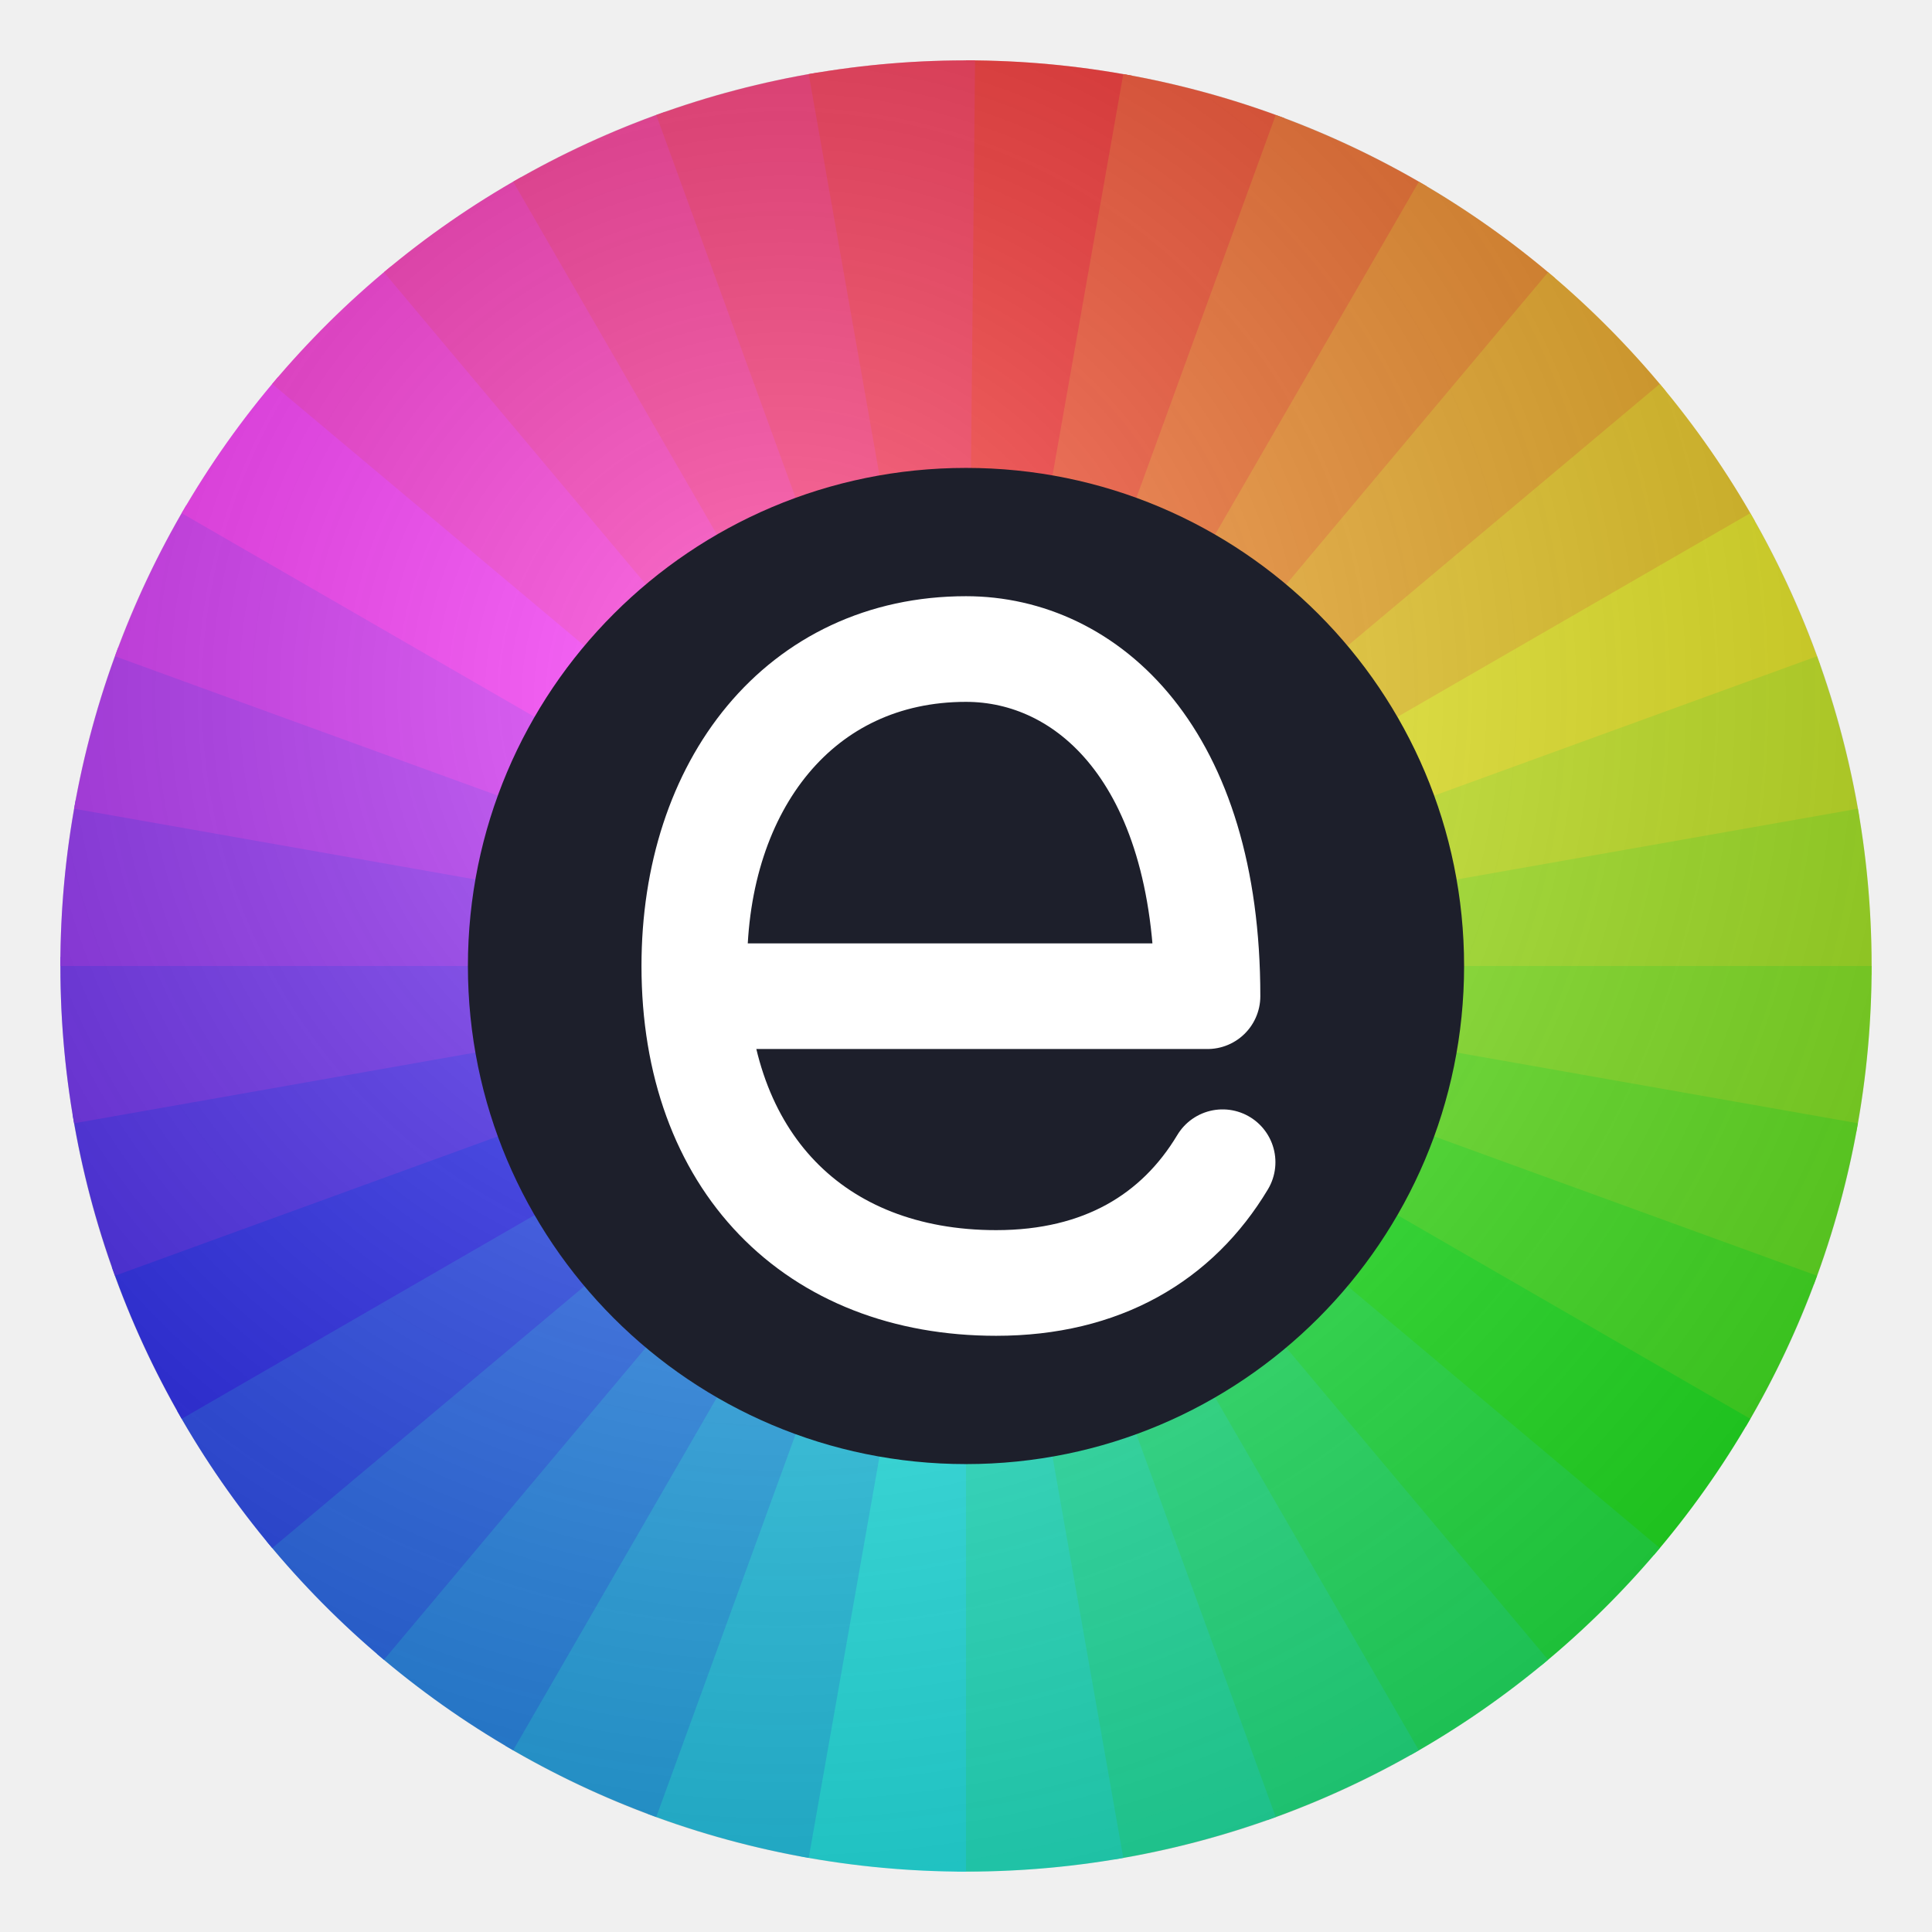
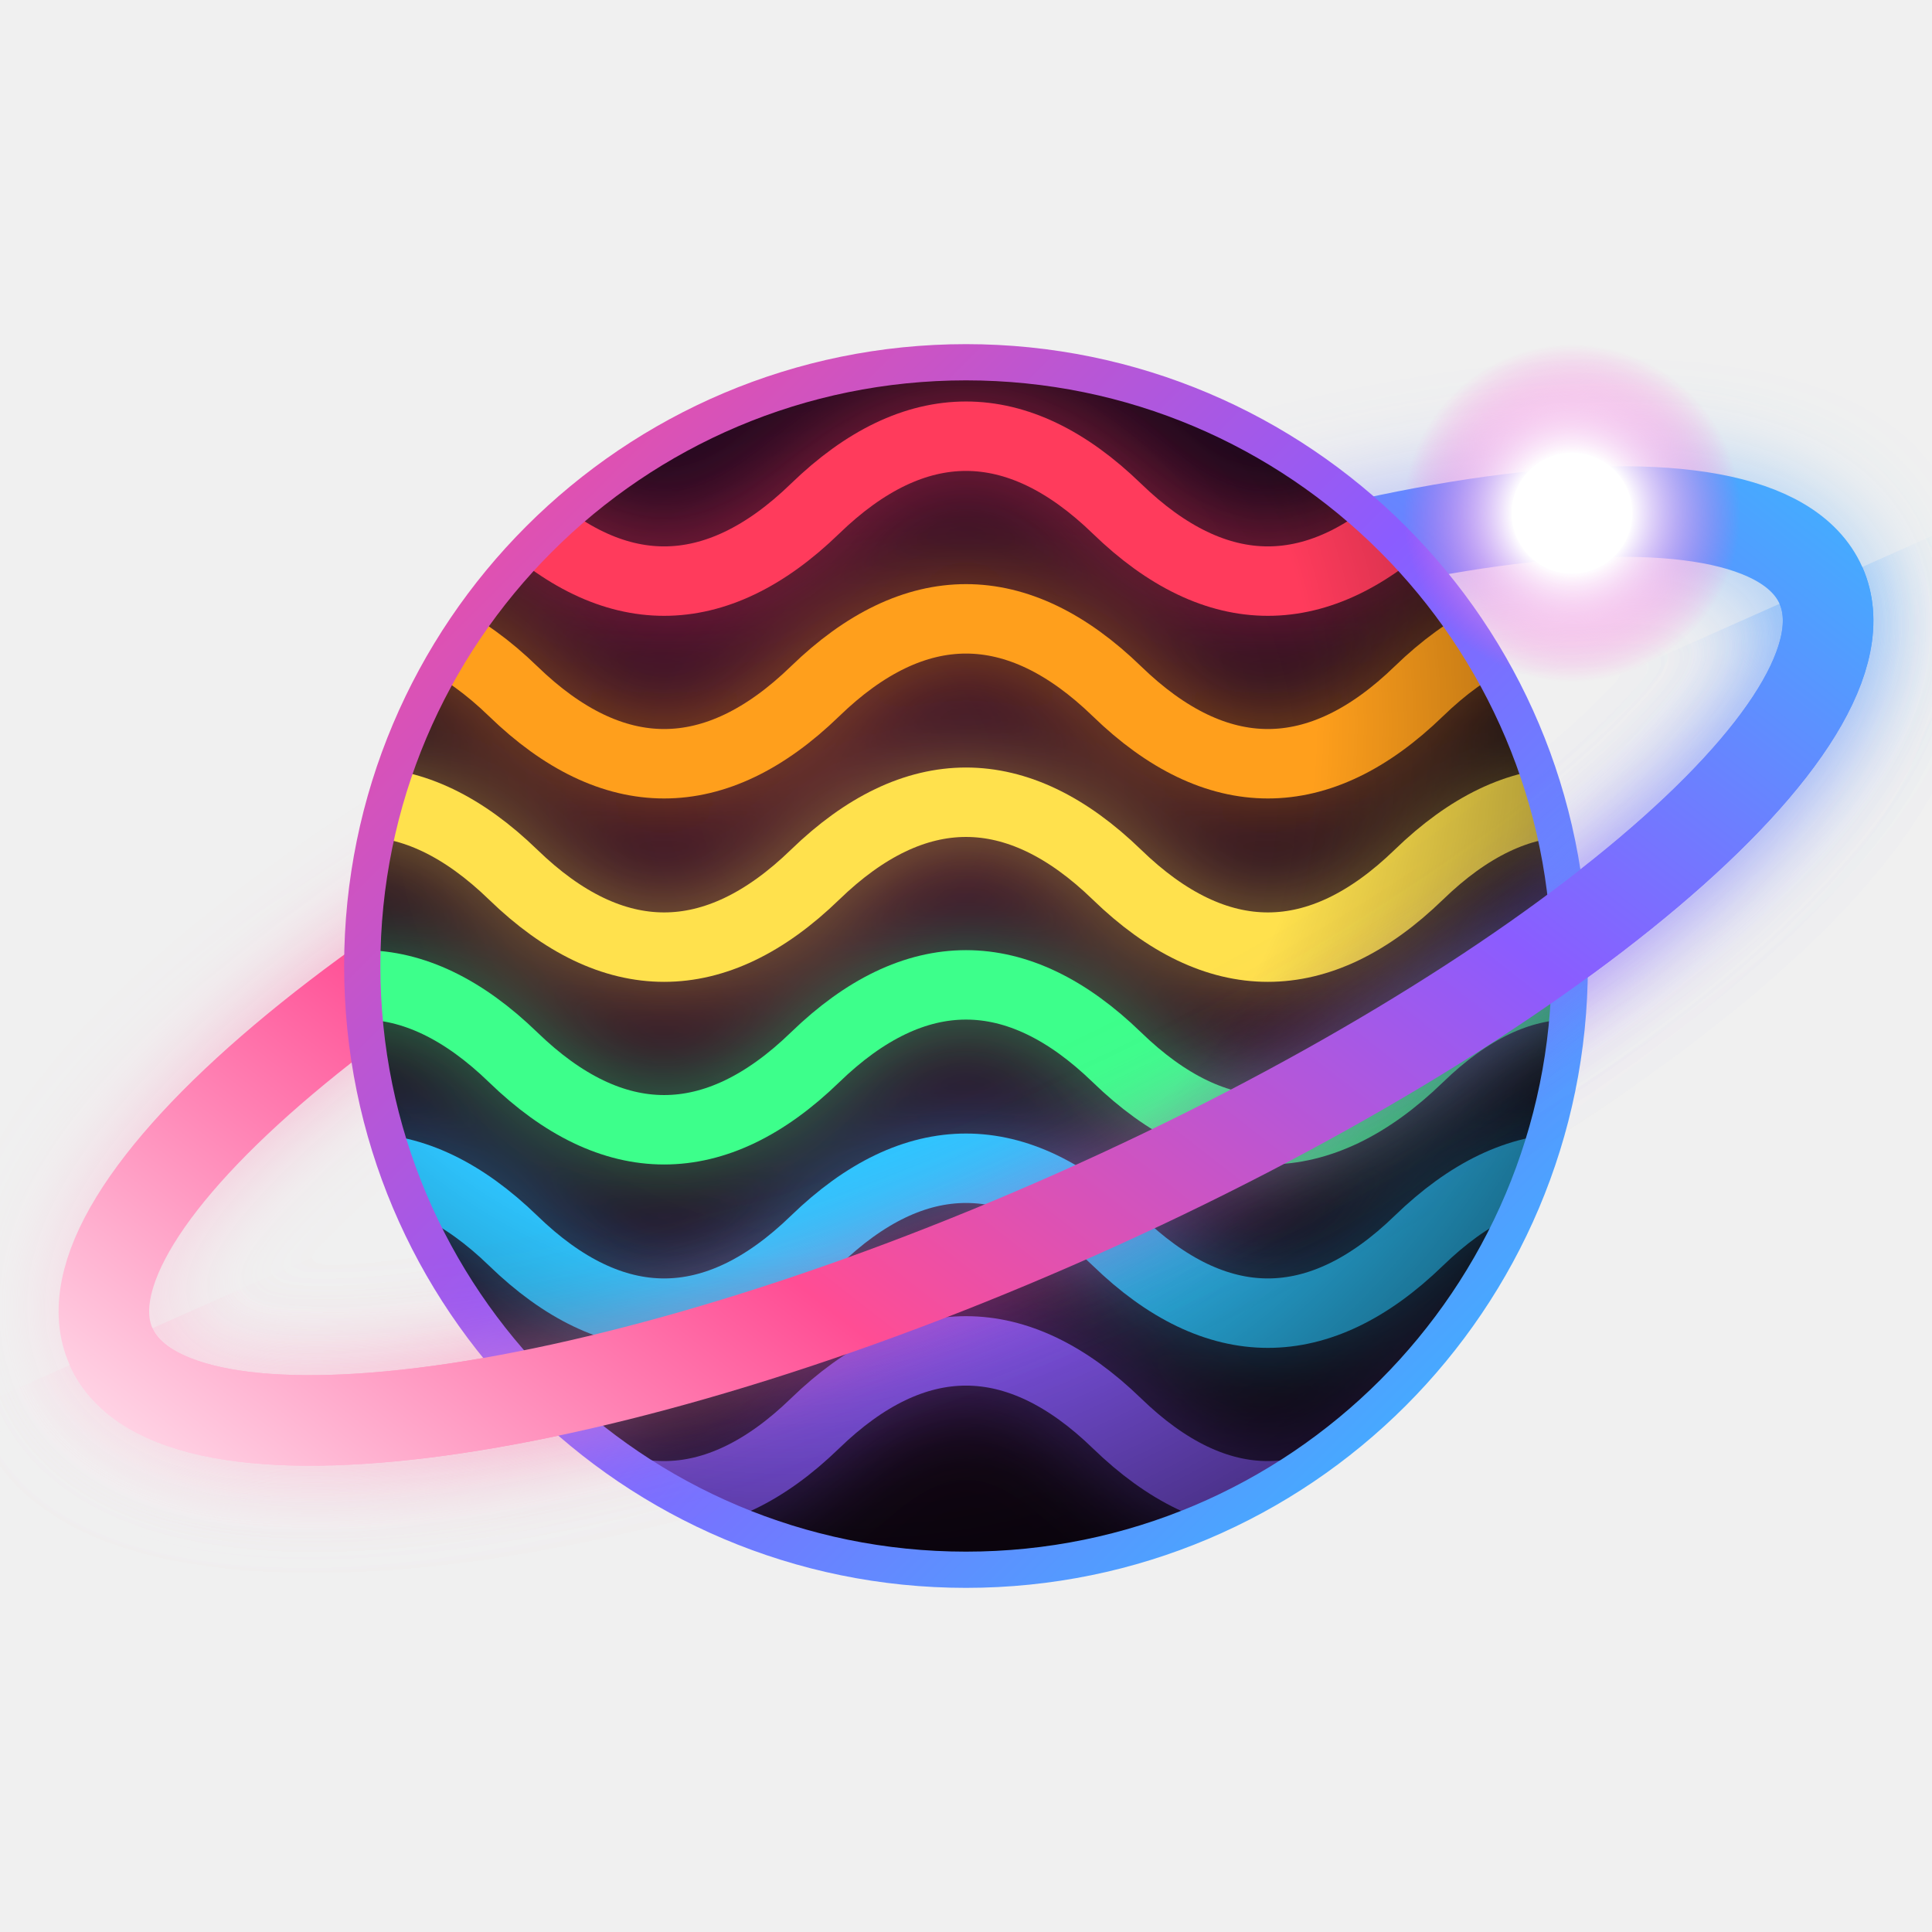
<svg xmlns="http://www.w3.org/2000/svg" width="256" height="256" viewBox="0 0 256 256">
  <defs>
-     <radialGradient id="shade" cx="40%" cy="35%" r="70%">
-       <stop offset="0" stop-color="#fff" stop-opacity="0.35" />
-       <stop offset="1" stop-color="#000" stop-opacity="0.25" />
+     <filter id="glow" x="-30%" y="-30%" width="160%" height="160%">
+       <feGaussianBlur stdDeviation="6" />
+     </filter>
+     <linearGradient id="tilebg" x1="0" y1="0" x2="0" y2="1">
+       <stop offset="0" stop-color="#171726" />
+       <stop offset="1" stop-color="#0B0B14" />
+     </linearGradient>
+     <linearGradient id="og" gradientUnits="userSpaceOnUse" x1="4" y1="194" x2="252" y2="62">
+       <stop offset="0.000" stop-color="#FFFFFF" />
+       <stop offset="0.333" stop-color="#FF4D94" />
+       <stop offset="0.667" stop-color="#8B5CFF" />
+       <stop offset="1.000" stop-color="#2EC5FF" />
+     </linearGradient>
+     <linearGradient id="rim" gradientUnits="userSpaceOnUse" x1="48" y1="48" x2="208" y2="208">
+       <stop offset="0.000" stop-color="#FF4D94" />
+       <stop offset="0.500" stop-color="#8B5CFF" />
+       <stop offset="1.000" stop-color="#2EC5FF" />
+     </linearGradient>
+     <clipPath id="planet">
+       <circle cx="128" cy="128" r="80" />
+     </clipPath>
+     <clipPath id="front">
+       <rect x="-40" y="128" width="336" height="200" transform="rotate(-24 128 128)" />
+     </clipPath>
+     <radialGradient id="pbg" cx="40%" cy="35%" r="75%">
+       <stop offset="0" stop-color="#3A0A2A" />
+       <stop offset="1" stop-color="#0B0712" />
+     </radialGradient>
+     <radialGradient id="shade" cx="35%" cy="30%" r="80%">
+       <stop offset="0.55" stop-color="#000" stop-opacity="0" />
+       <stop offset="1" stop-color="#000" stop-opacity="0.55" />
+     </radialGradient>
+     <radialGradient id="comet">
+       <stop offset="0" stop-color="#fff" />
+       <stop offset="0.35" stop-color="#fff" />
+       <stop offset="1" stop-color="#FF4FD8" stop-opacity="0" />
    </radialGradient>
  </defs>
-   <path d="M128,128 L128.00,8.00 A120,120 0 0,1 150.02,10.04 Z" fill="#ff2626" />
-   <path d="M128,128 L148.84,9.82 A120,120 0 0,1 170.17,15.65 Z" fill="#ff4a26" />
-   <path d="M128,128 L169.04,15.24 A120,120 0 0,1 189.04,24.68 Z" fill="#ff6e26" />
-   <path d="M128,128 L188.00,24.08 A120,120 0 0,1 206.05,36.85 Z" fill="#ff9226" />
-   <path d="M128,128 L205.13,36.07 A120,120 0 0,1 220.69,51.79 Z" fill="#ffb626" />
-   <path d="M128,128 L219.93,50.87 A120,120 0 0,1 232.52,69.04 Z" fill="#ffda26" />
-   <path d="M128,128 L231.92,68.00 A120,120 0 0,1 241.17,88.09 Z" fill="#ffff26" />
-   <path d="M128,128 L240.76,86.96 A120,120 0 0,1 246.38,108.35 Z" fill="#daff26" />
-   <path d="M128,128 L246.18,107.16 A120,120 0 0,1 247.99,129.20 Z" fill="#b6ff26" />
-   <path d="M128,128 L248.00,128.00 A120,120 0 0,1 245.96,150.02 Z" fill="#92ff26" />
-   <path d="M128,128 L246.18,148.84 A120,120 0 0,1 240.35,170.17 Z" fill="#6eff26" />
-   <path d="M128,128 L240.76,169.04 A120,120 0 0,1 231.32,189.04 Z" fill="#4aff26" />
-   <path d="M128,128 L231.92,188.00 A120,120 0 0,1 219.15,206.05 Z" fill="#26ff26" />
-   <path d="M128,128 L219.93,205.13 A120,120 0 0,1 204.21,220.69 Z" fill="#26ff4a" />
-   <path d="M128,128 L205.13,219.93 A120,120 0 0,1 186.96,232.52 Z" fill="#26ff6e" />
-   <path d="M128,128 L188.00,231.92 A120,120 0 0,1 167.91,241.17 Z" fill="#26ff92" />
-   <path d="M128,128 L169.04,240.76 A120,120 0 0,1 147.65,246.38 Z" fill="#26ffb6" />
-   <path d="M128,128 L148.84,246.18 A120,120 0 0,1 126.80,247.99 Z" fill="#26ffda" />
-   <path d="M128,128 L128.00,248.00 A120,120 0 0,1 105.98,245.96 Z" fill="#26ffff" />
-   <path d="M128,128 L107.16,246.18 A120,120 0 0,1 85.83,240.35 Z" fill="#26daff" />
-   <path d="M128,128 L86.96,240.76 A120,120 0 0,1 66.96,231.32 Z" fill="#26b6ff" />
-   <path d="M128,128 L68.00,231.92 A120,120 0 0,1 49.95,219.15 Z" fill="#2692ff" />
-   <path d="M128,128 L50.87,219.93 A120,120 0 0,1 35.31,204.21 Z" fill="#266eff" />
-   <path d="M128,128 L36.07,205.13 A120,120 0 0,1 23.48,186.96 Z" fill="#264aff" />
-   <path d="M128,128 L24.08,188.00 A120,120 0 0,1 14.83,167.91 Z" fill="#2626ff" />
-   <path d="M128,128 L15.24,169.04 A120,120 0 0,1 9.62,147.65 Z" fill="#4a26ff" />
-   <path d="M128,128 L9.82,148.84 A120,120 0 0,1 8.01,126.80 Z" fill="#6e26ff" />
-   <path d="M128,128 L8.00,128.00 A120,120 0 0,1 10.04,105.98 Z" fill="#9226ff" />
-   <path d="M128,128 L9.82,107.16 A120,120 0 0,1 15.65,85.83 Z" fill="#b626ff" />
-   <path d="M128,128 L15.24,86.96 A120,120 0 0,1 24.68,66.96 Z" fill="#da26ff" />
-   <path d="M128,128 L24.08,68.00 A120,120 0 0,1 36.85,49.95 Z" fill="#ff26ff" />
-   <path d="M128,128 L36.07,50.87 A120,120 0 0,1 51.79,35.31 Z" fill="#ff26da" />
-   <path d="M128,128 L50.87,36.07 A120,120 0 0,1 69.04,23.48 Z" fill="#ff26b6" />
-   <path d="M128,128 L68.00,24.08 A120,120 0 0,1 88.09,14.83 Z" fill="#ff2692" />
-   <path d="M128,128 L86.96,15.24 A120,120 0 0,1 108.35,9.62 Z" fill="#ff266e" />
-   <path d="M128,128 L107.16,9.82 A120,120 0 0,1 129.20,8.01 Z" fill="#ff264a" />
-   <circle cx="128" cy="128" r="120" fill="url(#shade)" />
-   <circle cx="128" cy="128" r="66" fill="#1d1f2b" />
-   <path d="M96,132 H160 C160,100 144,86 128,86 C106,86 92,104 92,128 C92,154 108,170 132,170 C146,170 156,164 162,154" fill="none" stroke="#fff" stroke-width="14" stroke-linecap="round" stroke-linejoin="round" />
+   <g opacity="0.5" filter="url(#glow)">
+     <ellipse cx="128" cy="128" rx="124" ry="36" transform="rotate(-24 128 128)" fill="none" stroke="url(#og)" stroke-width="12.0" />
+   </g>
+   <ellipse cx="128" cy="128" rx="124" ry="36" transform="rotate(-24 128 128)" fill="none" stroke="url(#og)" stroke-width="12.0" />
+   <circle cx="128" cy="128" r="80" fill="url(#pbg)" />
+   <g clip-path="url(#planet)">
+     <g opacity="0.55" filter="url(#glow)">
+       <path d="M28.0,67.4 C41.2,54.6 54.8,54.6 68.0,67.4 C81.2,80.2 94.8,80.2 108.0,67.4 C121.2,54.6 134.8,54.6 148.0,67.4 C161.2,80.2 174.8,80.2 188.0,67.4 C201.2,54.6 214.8,54.6 228.0,67.4 C241.2,80.2 254.8,80.2 268.0,67.4" fill="none" stroke="#FF3B5C" stroke-width="9.2" stroke-linecap="round" />
+       <path d="M28.0,91.6 C41.2,78.8 54.8,78.8 68.0,91.6 C81.2,104.4 94.8,104.4 108.0,91.6 C121.2,78.8 134.8,78.8 148.0,91.6 C161.2,104.4 174.8,104.4 188.0,91.6 C201.2,78.8 214.8,78.8 228.0,91.6 C241.2,104.4 254.8,104.4 268.0,91.6" fill="none" stroke="#FF9F1C" stroke-width="9.2" stroke-linecap="round" />
+       <path d="M28.0,115.9 C41.2,103.1 54.8,103.1 68.0,115.9 C81.2,128.7 94.8,128.7 108.0,115.9 C121.2,103.1 134.8,103.1 148.0,115.9 C161.2,128.7 174.8,128.7 188.0,115.9 C201.2,103.1 214.8,103.1 228.0,115.9 C241.2,128.7 254.8,128.7 268.0,115.9" fill="none" stroke="#FFE14D" stroke-width="9.2" stroke-linecap="round" />
+       <path d="M28.0,140.1 C41.2,127.3 54.8,127.3 68.0,140.1 C81.2,152.9 94.8,152.9 108.0,140.1 C121.2,127.3 134.8,127.3 148.0,140.1 C161.2,152.9 174.8,152.9 188.0,140.1 C201.2,127.3 214.8,127.3 228.0,140.1 C241.2,152.9 254.8,152.9 268.0,140.1" fill="none" stroke="#3DFF8B" stroke-width="9.2" stroke-linecap="round" />
+       <path d="M28.0,164.4 C41.2,151.6 54.8,151.6 68.0,164.4 C81.2,177.2 94.8,177.2 108.0,164.4 C121.2,151.6 134.8,151.6 148.0,164.4 C161.2,177.2 174.8,177.2 188.0,164.4 C201.2,151.6 214.8,151.6 228.0,164.4 C241.2,177.2 254.8,177.2 268.0,164.4" fill="none" stroke="#2EC5FF" stroke-width="9.2" stroke-linecap="round" />
+       <path d="M28.0,188.6 C41.2,175.8 54.8,175.8 68.0,188.6 C81.2,201.4 94.8,201.4 108.0,188.6 C121.2,175.8 134.8,175.8 148.0,188.6 C161.2,201.4 174.8,201.4 188.0,188.6 C201.2,175.8 214.8,175.8 228.0,188.6 C241.2,201.4 254.8,201.4 268.0,188.6" fill="none" stroke="#8B5CFF" stroke-width="9.2" stroke-linecap="round" />
+     </g>
+     <path d="M28.0,67.4 C41.2,54.6 54.8,54.6 68.0,67.4 C81.2,80.2 94.8,80.2 108.0,67.4 C121.2,54.6 134.8,54.6 148.0,67.4 C161.2,80.2 174.8,80.2 188.0,67.4 C201.2,54.6 214.8,54.6 228.0,67.4 C241.2,80.2 254.8,80.2 268.0,67.4" fill="none" stroke="#FF3B5C" stroke-width="9.2" stroke-linecap="round" />
+     <path d="M28.0,91.6 C41.2,78.8 54.8,78.8 68.0,91.6 C81.2,104.4 94.8,104.4 108.0,91.6 C121.2,78.8 134.8,78.8 148.0,91.6 C161.2,104.4 174.8,104.4 188.0,91.6 C201.2,78.8 214.8,78.8 228.0,91.6 C241.2,104.4 254.8,104.4 268.0,91.6" fill="none" stroke="#FF9F1C" stroke-width="9.2" stroke-linecap="round" />
+     <path d="M28.0,115.9 C41.2,103.1 54.8,103.1 68.0,115.9 C81.2,128.7 94.8,128.7 108.0,115.9 C121.2,103.1 134.8,103.1 148.0,115.9 C161.2,128.7 174.8,128.7 188.0,115.9 C201.2,103.1 214.8,103.1 228.0,115.9 C241.2,128.7 254.8,128.7 268.0,115.9" fill="none" stroke="#FFE14D" stroke-width="9.2" stroke-linecap="round" />
+     <path d="M28.0,140.1 C41.2,127.3 54.8,127.3 68.0,140.1 C81.2,152.9 94.8,152.9 108.0,140.1 C121.2,127.3 134.8,127.3 148.0,140.1 C161.2,152.9 174.8,152.9 188.0,140.1 C201.2,127.3 214.8,127.3 228.0,140.1 C241.2,152.9 254.8,152.9 268.0,140.1" fill="none" stroke="#3DFF8B" stroke-width="9.2" stroke-linecap="round" />
+     <path d="M28.0,164.4 C41.2,151.6 54.8,151.6 68.0,164.4 C81.2,177.2 94.8,177.2 108.0,164.4 C121.2,151.6 134.8,151.6 148.0,164.4 C161.2,177.2 174.8,177.2 188.0,164.4 C201.2,151.6 214.8,151.6 228.0,164.4 C241.2,177.2 254.8,177.2 268.0,164.4" fill="none" stroke="#2EC5FF" stroke-width="9.2" stroke-linecap="round" />
+     <path d="M28.0,188.6 C41.2,175.8 54.8,175.8 68.0,188.6 C81.2,201.4 94.8,201.4 108.0,188.6 C121.2,175.8 134.8,175.8 148.0,188.6 C161.2,201.4 174.8,201.4 188.0,188.6 C201.2,175.8 214.8,175.8 228.0,188.6 C241.2,201.4 254.8,201.4 268.0,188.6" fill="none" stroke="#8B5CFF" stroke-width="9.2" stroke-linecap="round" />
+     <circle cx="128" cy="128" r="80" fill="url(#shade)" />
+   </g>
+   <circle cx="128" cy="128" r="80" fill="none" stroke="url(#rim)" stroke-width="4.8" />
+   <g clip-path="url(#front)">
+     <g opacity="0.5" filter="url(#glow)">
+       <ellipse cx="128" cy="128" rx="124" ry="36" transform="rotate(-24 128 128)" fill="none" stroke="url(#og)" stroke-width="12.0" />
+     </g>
+     <ellipse cx="128" cy="128" rx="124" ry="36" transform="rotate(-24 128 128)" fill="none" stroke="url(#og)" stroke-width="12.0" />
+   </g>
+   <circle cx="208.3" cy="68.0" r="22.4" fill="url(#comet)" />
+   <circle cx="208.3" cy="68.0" r="8.0" fill="#fff" />
</svg>
